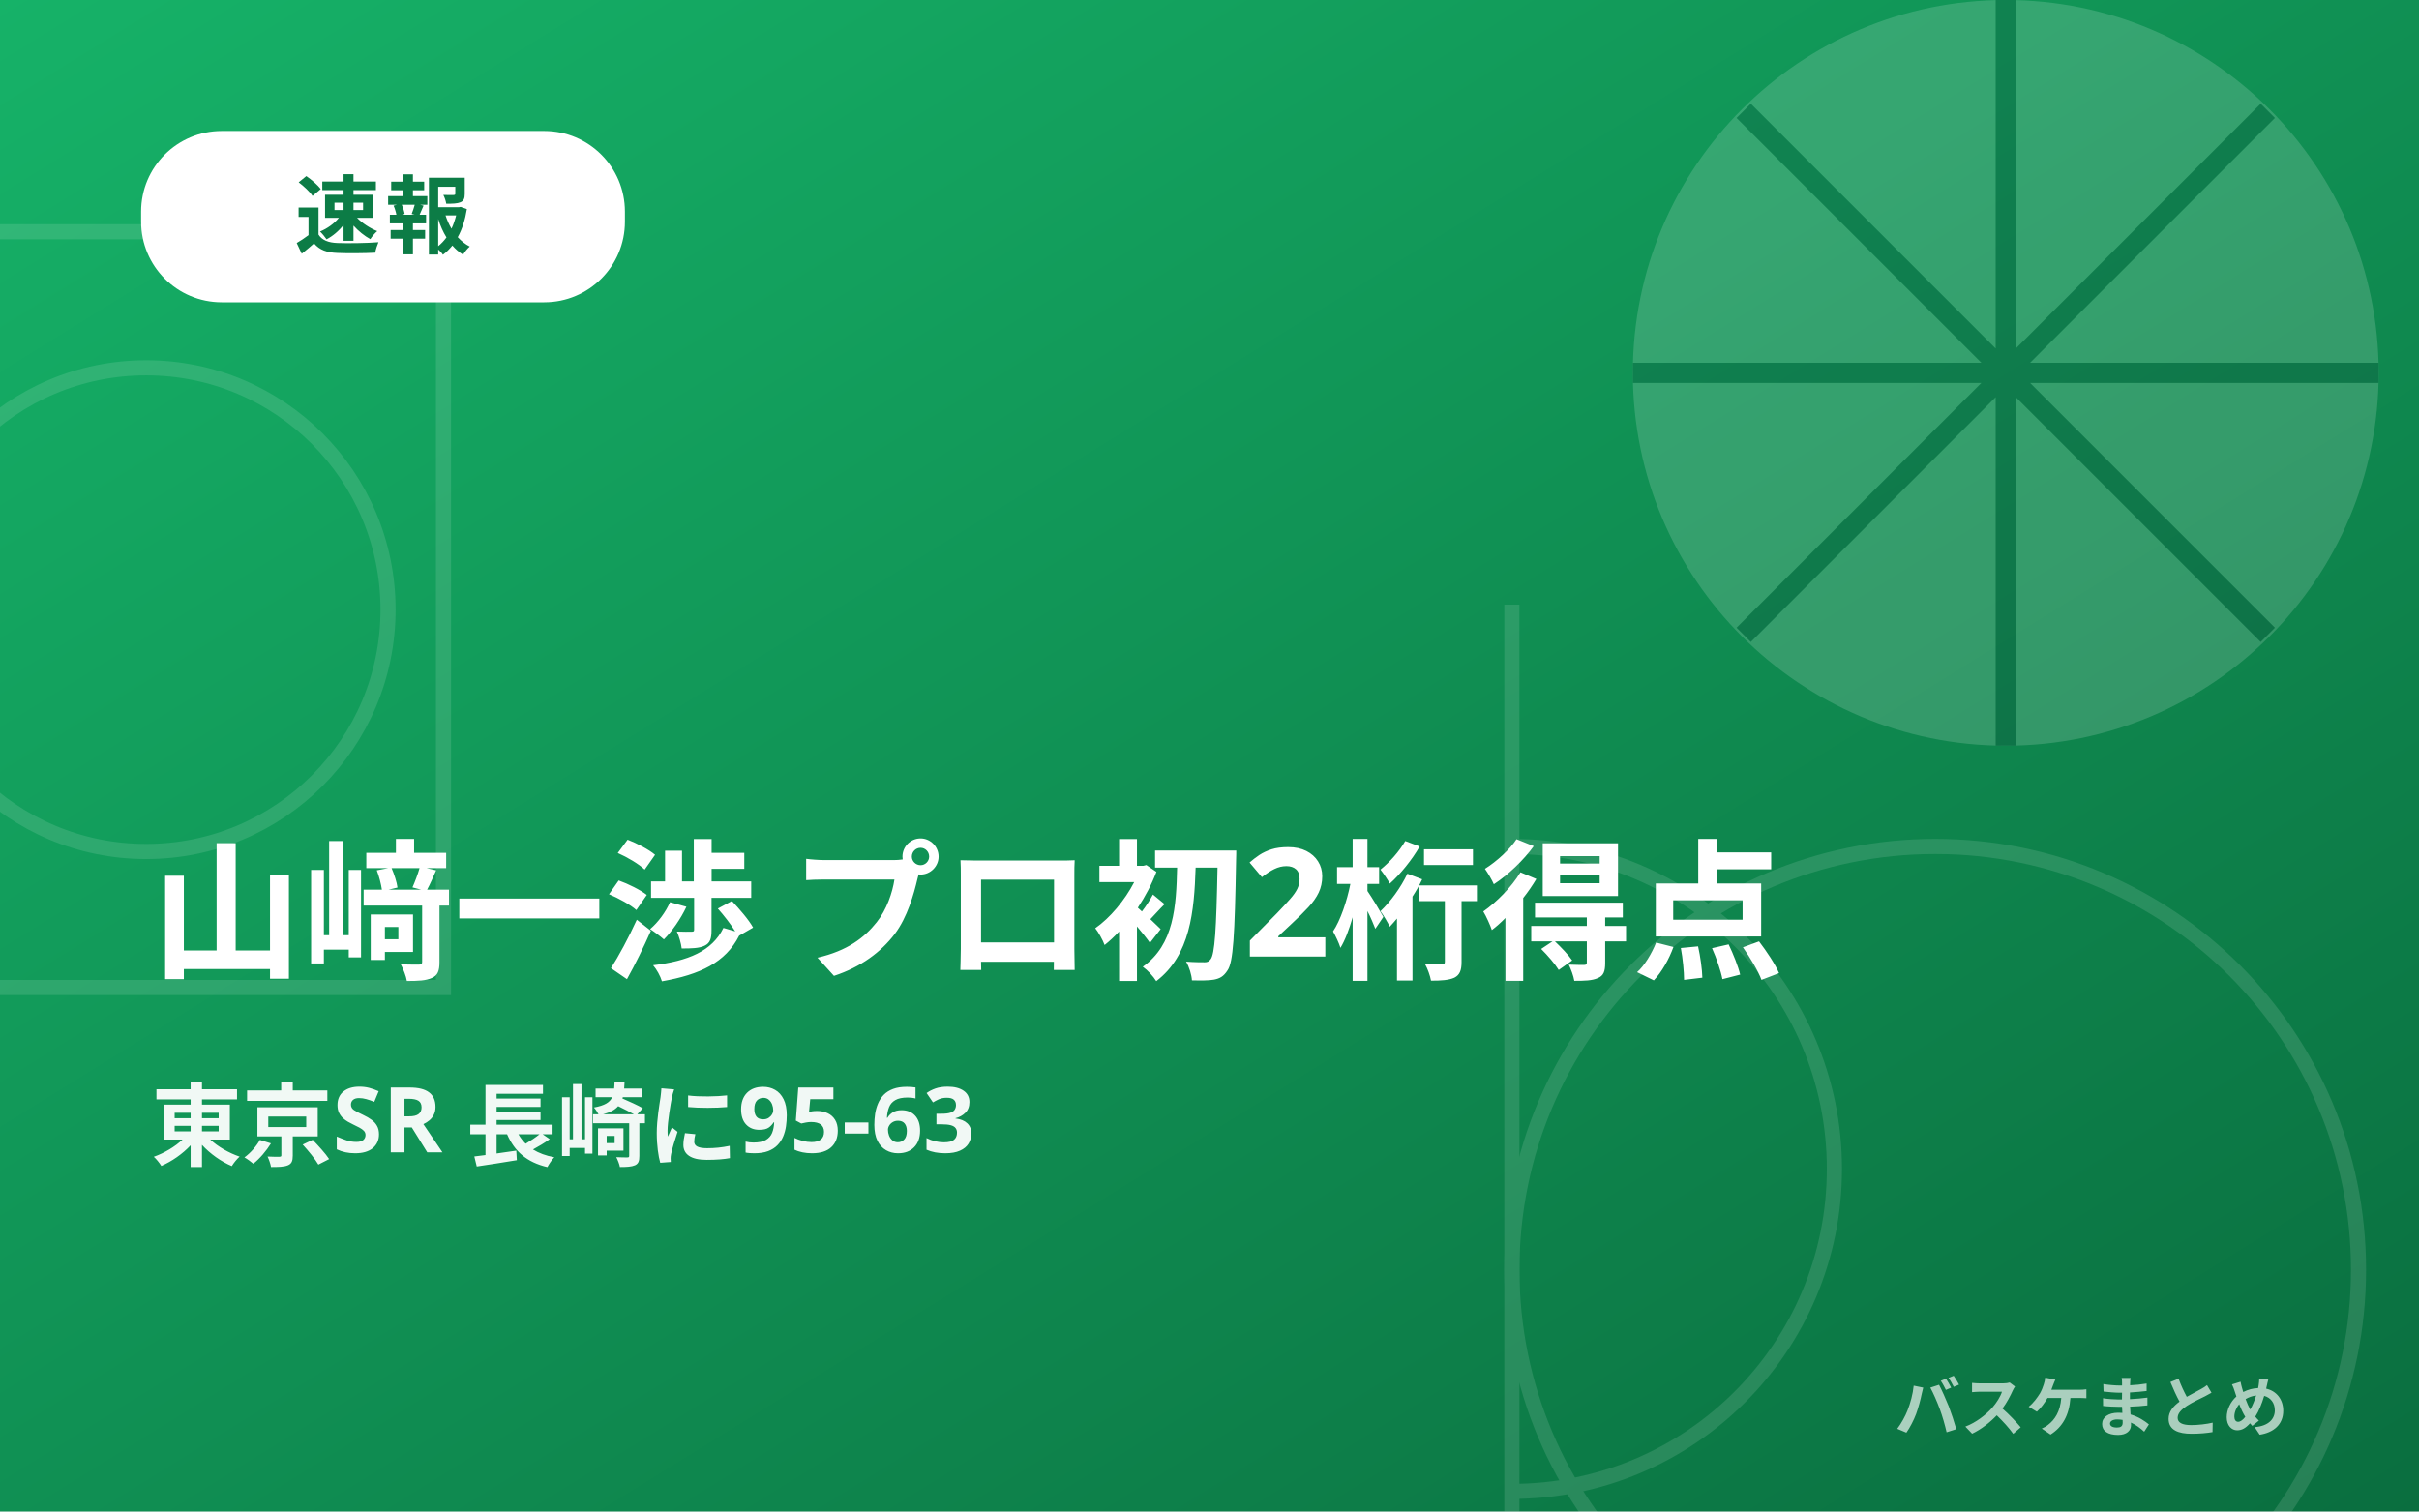
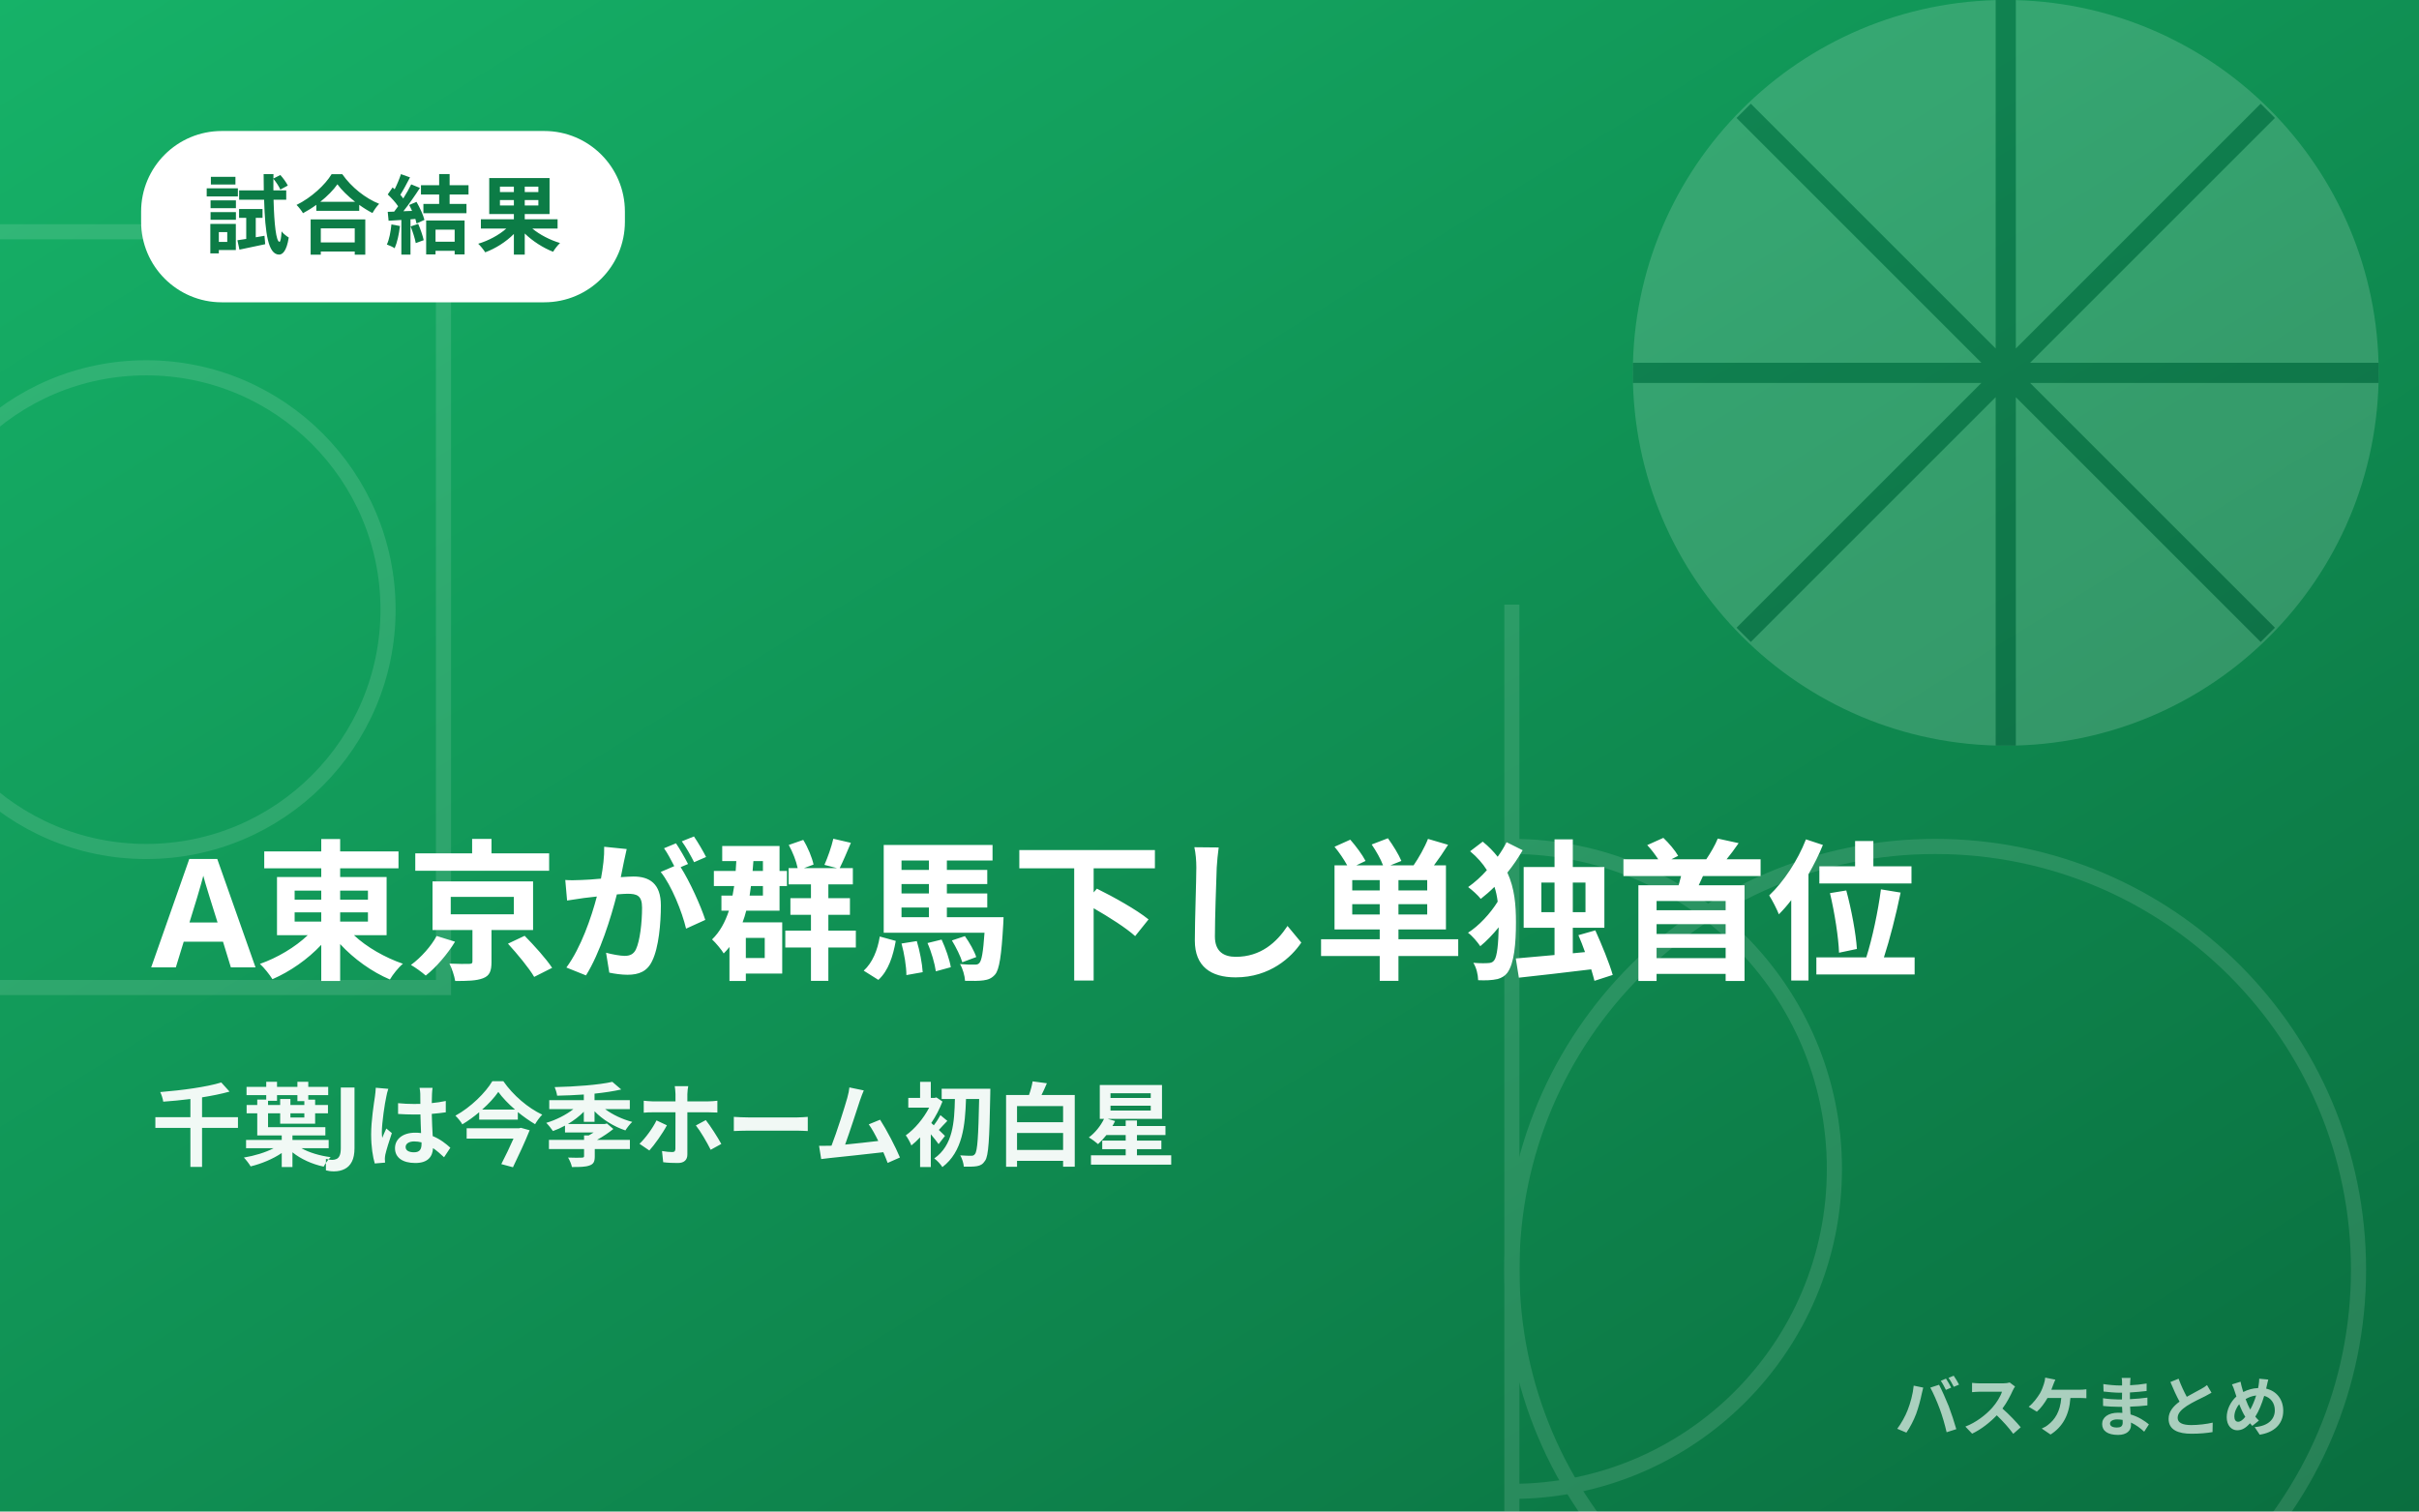
- <svg xmlns="http://www.w3.org/2000/svg" viewBox="0 0 480 300" role="img" aria-label="東京サンロッカーズ・山﨑一渉がプロ初の2桁得点 長崎ヴェルカに95-63">
+ <svg xmlns="http://www.w3.org/2000/svg" viewBox="0 0 480 300" role="img" aria-label="A東京が群馬を100-86で下し東地区単独首位 千葉Jは今季ホーム初白星">
  <defs>
    <linearGradient id="g" x1="0" y1="0" x2="1" y2="1">
      <stop offset="0" stop-color="#16b268" />
      <stop offset="1" stop-color="#0a6e3f" />
    </linearGradient>
  </defs>
  <rect width="480" height="300" fill="url(#g)" />
  <g stroke="#ffffff" stroke-width="3" fill="none" opacity="0.12">
    <circle cx="384" cy="252" r="84" />
    <line x1="300" y1="120" x2="300" y2="300" />
    <path d="M300 168 a64 64 0 0 1 0 128" />
    <rect x="-30" y="46" width="118" height="150" />
    <circle cx="29" cy="121" r="48" />
  </g>
  <g transform="translate(398,74)" opacity="0.16">
    <circle r="74" fill="#ffffff" />
    <path d="M-74 0H74 M0 -74V74 M-52 -52Q0 0 52 52 M52 -52Q0 0 -52 52" stroke="#0d1b2a" stroke-width="4" fill="none" />
  </g>
  <rect x="28" y="26" rx="16" ry="16" width="96" height="34" fill="#ffffff" />
-   <text x="76.0" y="49" font-family="'Hiragino Kaku Gothic ProN','Noto Sans JP','Yu Gothic',Meiryo,sans-serif" font-weight="800" font-size="17" fill="#0c7c46" text-anchor="middle" letter-spacing="1">速報</text>
-   <text x="30" y="192" font-family="'Hiragino Kaku Gothic ProN','Noto Sans JP','Yu Gothic',Meiryo,sans-serif" font-weight="900" font-size="30" fill="#ffffff">山﨑一渉 プロ初2桁得点</text>
-   <text x="30" y="230" font-family="'Hiragino Kaku Gothic ProN','Noto Sans JP','Yu Gothic',Meiryo,sans-serif" font-weight="700" font-size="18" fill="#ffffff" opacity="0.94">東京SR 長崎に95-63</text>
+   <text x="76.0" y="49" font-family="'Hiragino Kaku Gothic ProN','Noto Sans JP','Yu Gothic',Meiryo,sans-serif" font-weight="800" font-size="17" fill="#0c7c46" text-anchor="middle" letter-spacing="1">試合結果</text>
+   <text x="30" y="192" font-family="'Hiragino Kaku Gothic ProN','Noto Sans JP','Yu Gothic',Meiryo,sans-serif" font-weight="900" font-size="30" fill="#ffffff">A東京が群馬下し単独首位</text>
+   <text x="30" y="230" font-family="'Hiragino Kaku Gothic ProN','Noto Sans JP','Yu Gothic',Meiryo,sans-serif" font-weight="700" font-size="18" fill="#ffffff" opacity="0.94">千葉Jは今季ホーム初白星</text>
  <text x="454" y="284" font-family="'Hiragino Kaku Gothic ProN','Noto Sans JP','Yu Gothic',Meiryo,sans-serif" text-anchor="end" font-weight="800" font-size="13" fill="#ffffff" opacity="0.65">バスケまとめ</text>
</svg>
